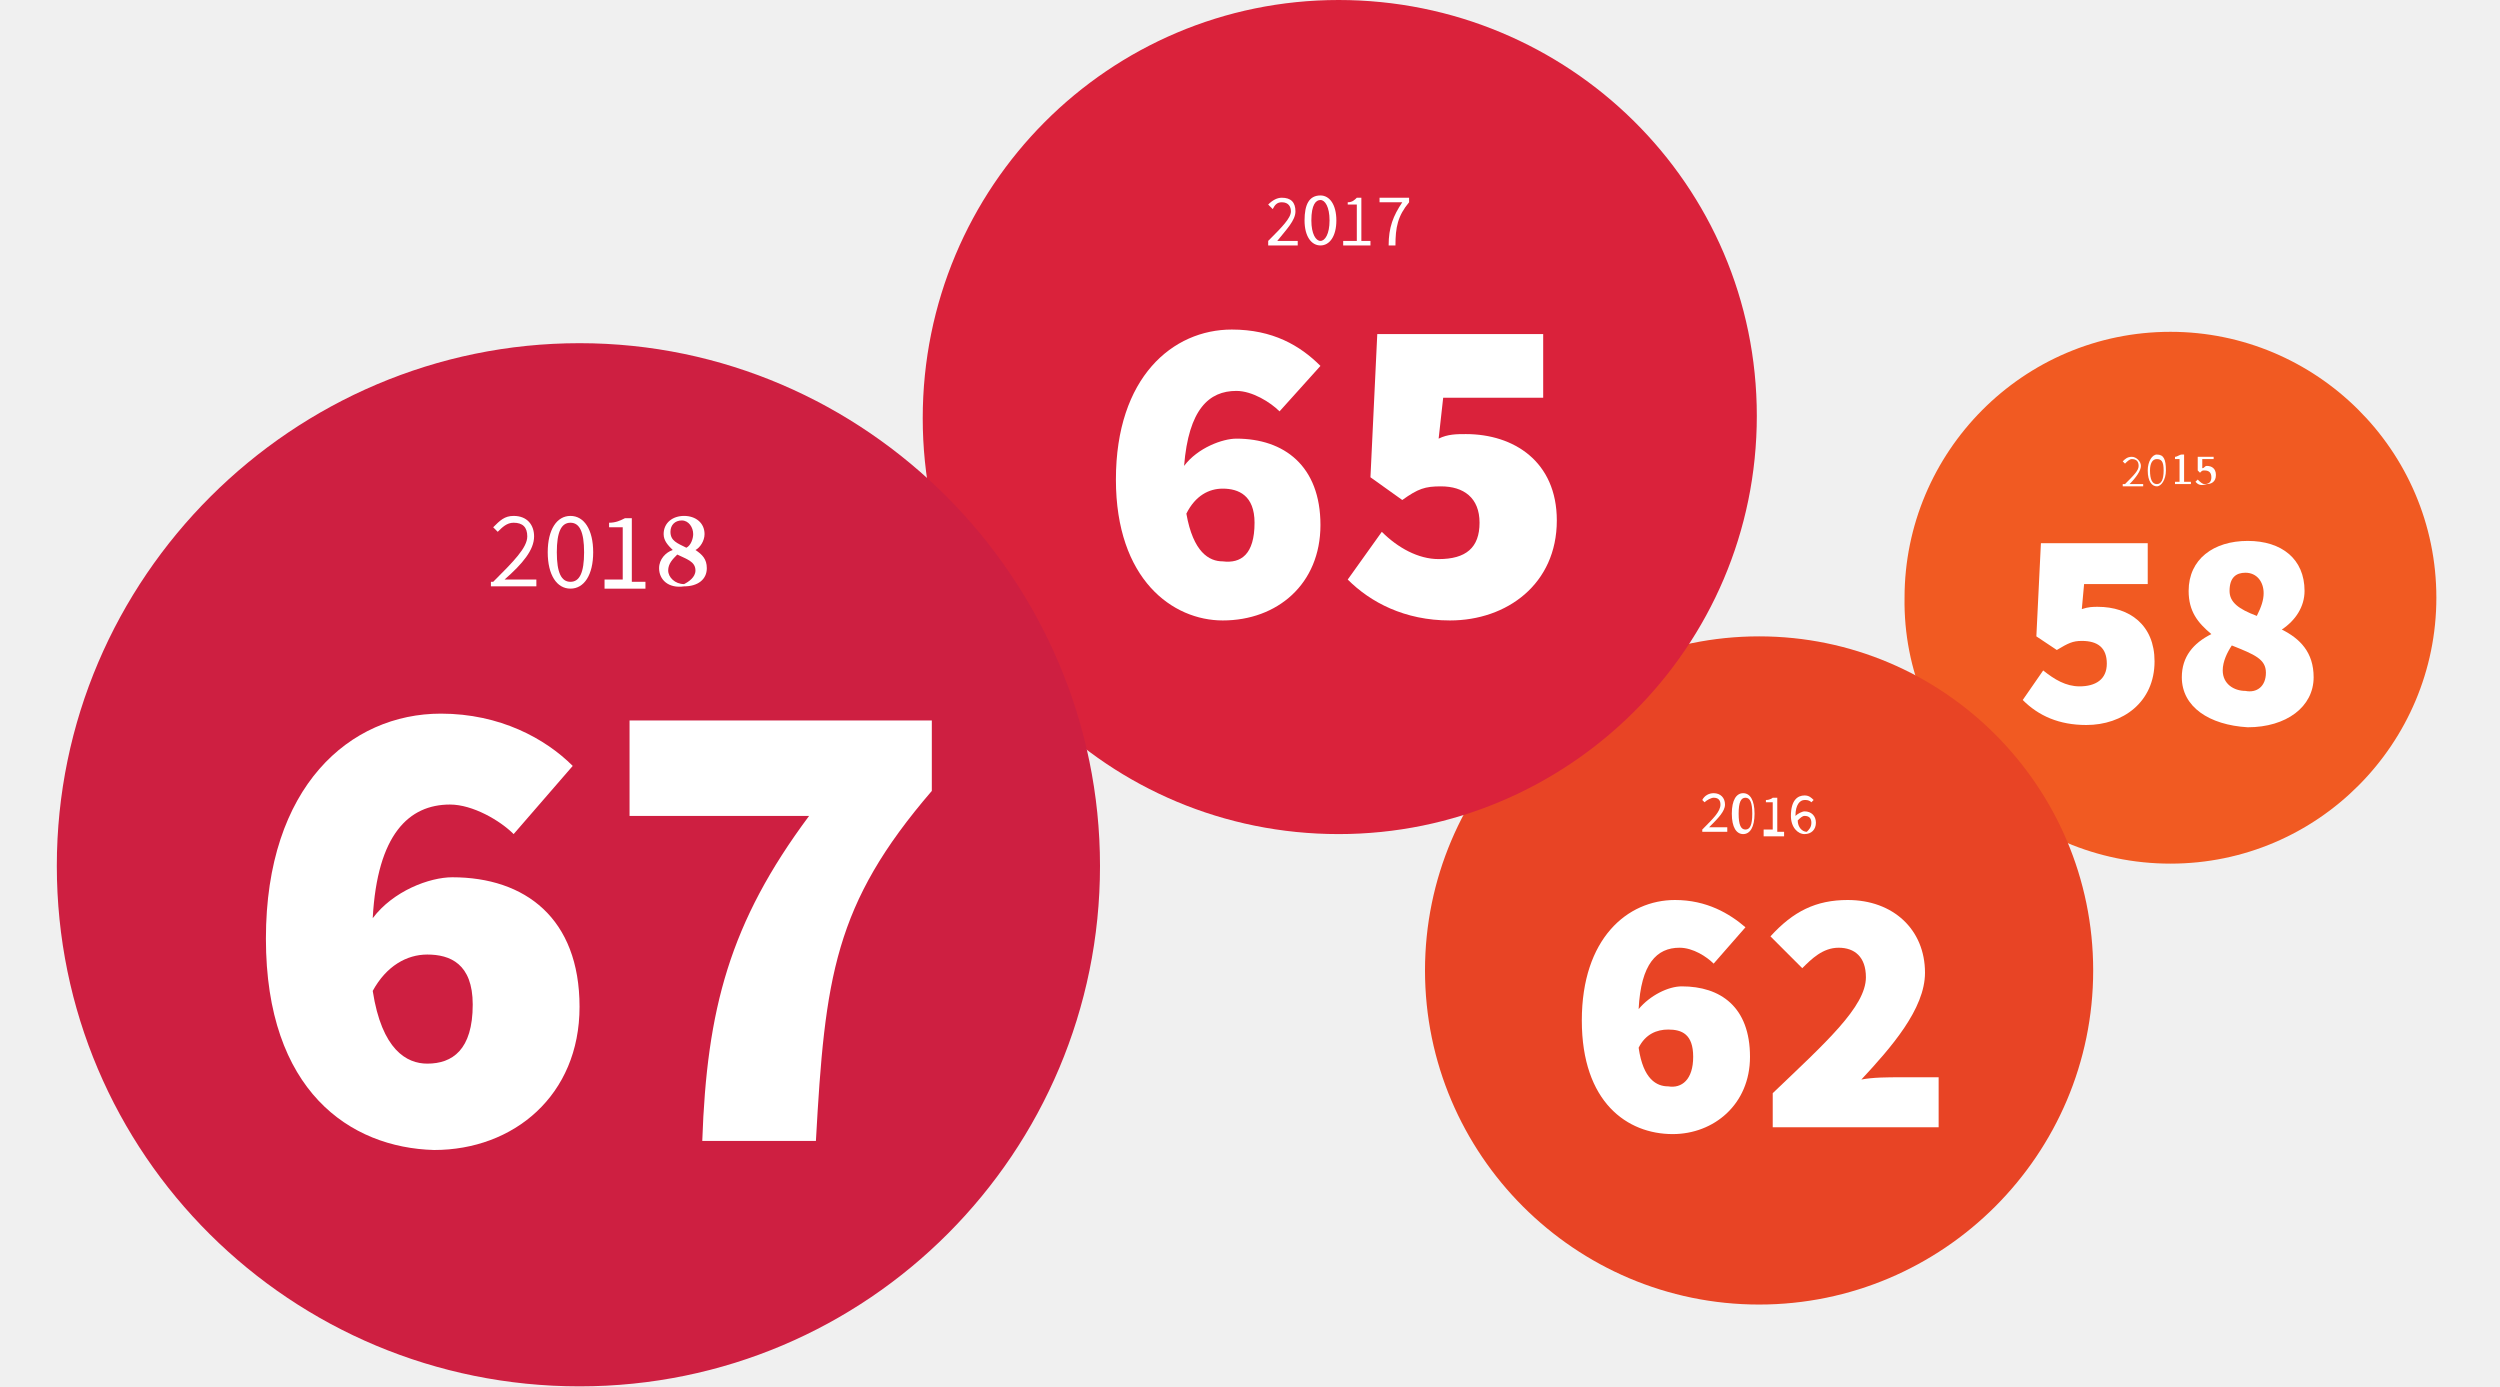
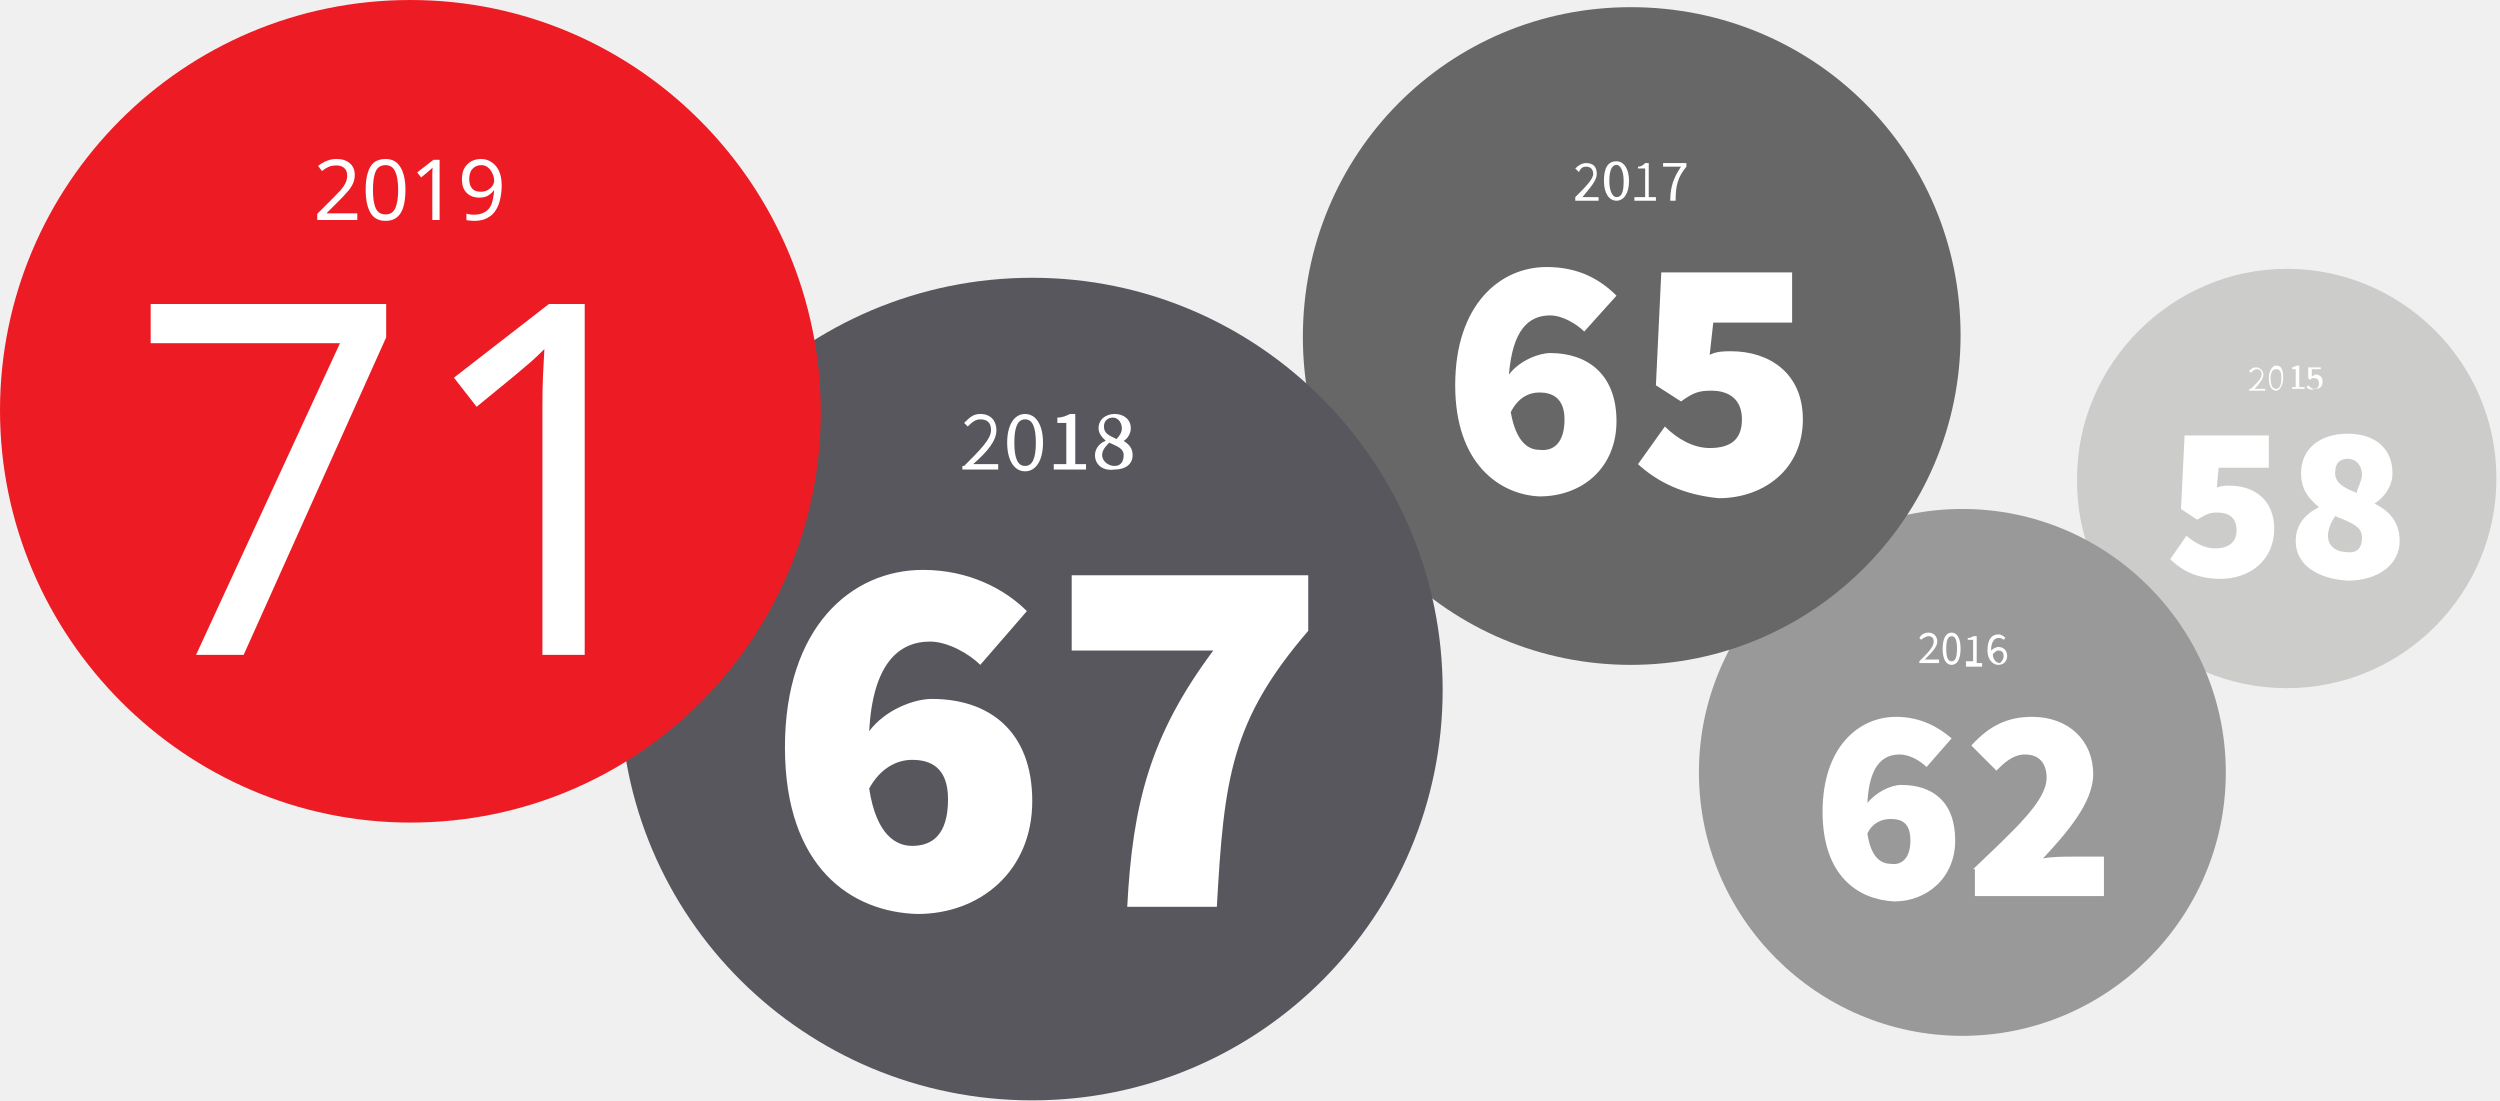
- <svg xmlns="http://www.w3.org/2000/svg" xmlns:xlink="http://www.w3.org/1999/xlink" version="1.1" id="Layer_1" x="0px" y="0px" viewBox="0 0 110 61" style="enable-background:new 0 0 110 61;" xml:space="preserve">
+ <svg xmlns="http://www.w3.org/2000/svg" xmlns:xlink="http://www.w3.org/1999/xlink" version="1.1" id="Layer_1" x="0px" y="0px" viewBox="0 0 139.5 61.4" style="enable-background:new 0 0 139.5 61.4;" xml:space="preserve">
  <style type="text/css">
- 	.st0{clip-path:url(#SVGID_2_);fill:#F15A22;}
+ 	.st0{clip-path:url(#SVGID_2_);fill:#CCCCCB;}
	.st1{fill:#FFFFFF;}
- 	.st2{clip-path:url(#SVGID_4_);fill:#E84425;}
- 	.st3{clip-path:url(#SVGID_6_);fill:#DA223B;}
- 	.st4{clip-path:url(#SVGID_8_);fill:#CE1F41;}
+ 	.st2{clip-path:url(#SVGID_4_);fill:#999999;}
+ 	.st3{clip-path:url(#SVGID_6_);fill:#666766;}
+ 	.st4{clip-path:url(#SVGID_8_);fill:#57575D;}
+ 	.st5{fill:#ED1C24;}
+ 	.st6{font-family:'Raleway-Black';}
+ 	.st7{font-size:27.428px;}
+ 	.st8{font-family:'Raleway-Medium';}
+ 	.st9{font-size:4.697px;}
</style>
  <g>
-     <defs>
-       <rect id="SVGID_1_" x="2.5" width="104.7" height="61" />
-     </defs>
-     <clipPath id="SVGID_2_">
-       <use xlink:href="#SVGID_1_" style="overflow:visible;" />
-     </clipPath>
-     <path class="st0" d="M95.5,38c6.5,0,11.7-5.3,11.7-11.7c0-6.5-5.3-11.7-11.7-11.7c-6.5,0-11.7,5.3-11.7,11.7   C83.7,32.7,89,38,95.5,38" />
+     <g>
+       <defs>
+         <rect id="SVGID_1_" x="34.6" y="0.4" width="104.7" height="61" />
+       </defs>
+       <clipPath id="SVGID_2_">
+         <use xlink:href="#SVGID_1_" style="overflow:visible;" />
+       </clipPath>
+       <path class="st0" d="M127.6,38.4c6.5,0,11.7-5.3,11.7-11.7c0-6.5-5.3-11.7-11.7-11.7s-11.7,5.3-11.7,11.7    C115.8,33.1,121.1,38.4,127.6,38.4" />
+     </g>
+     <g>
+       <path class="st1" d="M121.1,31.2l0.9-1.3c0.5,0.4,1,0.7,1.6,0.7c0.7,0,1.2-0.3,1.2-1c0-0.7-0.4-1-1.1-1c-0.4,0-0.6,0.1-1.1,0.4    l-0.9-0.6l0.2-4.1h4.7v1.8h-2.8l-0.1,1.1c0.3-0.1,0.5-0.1,0.7-0.1c1.4,0,2.5,0.8,2.5,2.4c0,1.8-1.4,2.8-3,2.8    C122.7,32.3,121.8,31.9,121.1,31.2z" />
+       <path class="st1" d="M128.1,30.2c0-0.9,0.5-1.5,1.3-1.9v0c-0.6-0.5-1-1-1-1.9c0-1.4,1.1-2.2,2.6-2.2c1.5,0,2.5,0.8,2.5,2.2    c0,0.7-0.4,1.3-1,1.7v0c0.8,0.4,1.4,1,1.4,2.1c0,1.3-1.2,2.2-2.9,2.2C129.3,32.3,128.1,31.5,128.1,30.2z M131.8,30    c0-0.6-0.5-0.8-1.5-1.2c-0.2,0.3-0.4,0.7-0.4,1.1c0,0.6,0.5,0.9,1,0.9C131.5,30.9,131.8,30.6,131.8,30z M131.8,26.5    c0-0.5-0.3-0.9-0.8-0.9c-0.4,0-0.7,0.2-0.7,0.8c0,0.5,0.4,0.8,1.2,1.1C131.6,27.1,131.8,26.8,131.8,26.5z" />
+     </g>
+     <g>
+       <path class="st1" d="M125.6,21.7c0.4-0.4,0.6-0.6,0.6-0.8c0-0.2-0.1-0.3-0.3-0.3c-0.1,0-0.2,0.1-0.3,0.2l-0.1-0.1    c0.1-0.1,0.2-0.2,0.4-0.2c0.2,0,0.4,0.2,0.4,0.4c0,0.2-0.2,0.5-0.5,0.8c0.1,0,0.2,0,0.2,0h0.4v0.1h-0.9V21.7z" />
+       <path class="st1" d="M126.6,21.1c0-0.4,0.2-0.7,0.4-0.7c0.3,0,0.4,0.2,0.4,0.7c0,0.4-0.2,0.7-0.4,0.7    C126.8,21.8,126.6,21.6,126.6,21.1z M127.3,21.1c0-0.4-0.1-0.5-0.3-0.5c-0.2,0-0.3,0.2-0.3,0.5c0,0.4,0.1,0.6,0.3,0.6    C127.2,21.7,127.3,21.5,127.3,21.1z" />
+       <path class="st1" d="M127.8,21.6h0.3v-1h-0.2v-0.1c0.1,0,0.2-0.1,0.3-0.1h0.1v1.2h0.3v0.1h-0.7V21.6z" />
+       <path class="st1" d="M128.7,21.6l0.1-0.1c0.1,0.1,0.2,0.2,0.3,0.2c0.2,0,0.3-0.1,0.3-0.3c0-0.2-0.1-0.3-0.3-0.3    c-0.1,0-0.1,0-0.2,0.1l-0.1-0.1l0-0.6h0.7v0.1H129l0,0.4c0.1,0,0.1-0.1,0.2-0.1c0.2,0,0.4,0.1,0.4,0.4s-0.2,0.4-0.4,0.4    C128.9,21.8,128.8,21.7,128.7,21.6z" />
+     </g>
+     <g>
+       <defs>
+         <rect id="SVGID_3_" x="34.6" y="0.4" width="104.7" height="61" />
+       </defs>
+       <clipPath id="SVGID_4_">
+         <use xlink:href="#SVGID_3_" style="overflow:visible;" />
+       </clipPath>
+       <path class="st2" d="M109.5,57.8c8.1,0,14.7-6.6,14.7-14.7c0-8.1-6.6-14.7-14.7-14.7S94.8,35,94.8,43.1    C94.8,51.2,101.4,57.8,109.5,57.8" />
+     </g>
+     <g>
+       <path class="st1" d="M101.7,45.3c0-3.6,2-5.3,4.1-5.3c1.4,0,2.4,0.6,3.1,1.2l-1.4,1.6c-0.3-0.3-0.9-0.7-1.5-0.7    c-1,0-1.7,0.7-1.8,2.7c0.5-0.6,1.3-1,1.9-1c1.7,0,3,0.9,3,3.1c0,2.1-1.6,3.4-3.4,3.4C103.7,50.2,101.7,48.9,101.7,45.3z     M106.6,46.9c0-1-0.5-1.2-1.1-1.2c-0.5,0-1,0.2-1.3,0.8c0.2,1.4,0.8,1.7,1.3,1.7C106.1,48.3,106.6,47.9,106.6,46.9z" />
+       <path class="st1" d="M110.1,48.5c2.3-2.2,4.1-3.8,4.1-5.1c0-0.9-0.5-1.3-1.2-1.3c-0.7,0-1.2,0.5-1.6,0.9l-1.4-1.4    c1-1.1,2-1.6,3.4-1.6c2,0,3.4,1.3,3.4,3.2c0,1.6-1.5,3.3-2.8,4.7c0.5-0.1,1.2-0.1,1.7-0.1h1.7v2.2h-7.2V48.5z" />
+     </g>
+     <g>
+       <path class="st1" d="M107.1,36.9c0.5-0.5,0.8-0.8,0.8-1.1c0-0.2-0.1-0.3-0.3-0.3c-0.1,0-0.3,0.1-0.4,0.2l-0.1-0.1    c0.1-0.2,0.3-0.3,0.5-0.3c0.3,0,0.5,0.2,0.5,0.5c0,0.3-0.3,0.6-0.7,1c0.1,0,0.2,0,0.3,0h0.5v0.2h-1.1V36.9z" />
+       <path class="st1" d="M108.4,36.2c0-0.6,0.2-0.9,0.5-0.9c0.3,0,0.5,0.3,0.5,0.9c0,0.6-0.2,0.9-0.5,0.9    C108.6,37.1,108.4,36.8,108.4,36.2z M109.2,36.2c0-0.5-0.1-0.7-0.3-0.7c-0.2,0-0.3,0.2-0.3,0.7c0,0.5,0.1,0.7,0.3,0.7    C109.1,36.9,109.2,36.7,109.2,36.2z" />
+       <path class="st1" d="M109.7,36.9h0.4v-1.2h-0.3v-0.1c0.2,0,0.3-0.1,0.3-0.1h0.2v1.5h0.3v0.2h-0.9V36.9z" />
+       <path class="st1" d="M110.9,36.3c0-0.7,0.3-0.9,0.6-0.9c0.2,0,0.3,0.1,0.4,0.2l-0.1,0.1c-0.1-0.1-0.2-0.1-0.3-0.1    c-0.2,0-0.4,0.2-0.4,0.7c0.1-0.1,0.3-0.2,0.4-0.2c0.3,0,0.5,0.2,0.5,0.5c0,0.3-0.2,0.5-0.5,0.5C111.2,37.1,110.9,36.8,110.9,36.3z     M111.8,36.6c0-0.2-0.1-0.3-0.3-0.3c-0.1,0-0.2,0.1-0.3,0.2c0,0.3,0.2,0.5,0.4,0.5C111.7,36.9,111.8,36.8,111.8,36.6z" />
+     </g>
+     <g>
+       <defs>
+         <rect id="SVGID_5_" x="34.6" y="0.4" width="104.7" height="61" />
+       </defs>
+       <clipPath id="SVGID_6_">
+         <use xlink:href="#SVGID_5_" style="overflow:visible;" />
+       </clipPath>
+       <path class="st3" d="M91,37.1c10.1,0,18.4-8.2,18.4-18.4S101.2,0.4,91,0.4S72.7,8.6,72.7,18.8S80.9,37.1,91,37.1" />
+     </g>
+     <g>
+       <path class="st1" d="M81.2,21.5c0-4.5,2.5-6.6,5.1-6.6c1.8,0,3,0.7,3.9,1.6l-1.8,2c-0.4-0.4-1.2-0.9-1.9-0.9    c-1.2,0-2.1,0.8-2.3,3.3c0.6-0.8,1.7-1.2,2.3-1.2c2.1,0,3.7,1.2,3.7,3.8c0,2.6-1.9,4.2-4.3,4.2C83.7,27.6,81.2,25.9,81.2,21.5z     M87.3,23.4c0-1.2-0.7-1.5-1.4-1.5c-0.6,0-1.2,0.3-1.6,1.1c0.3,1.7,1,2.1,1.6,2.1C86.7,25.2,87.3,24.7,87.3,23.4z" />
+       <path class="st1" d="M91.4,25.9l1.5-2.1c0.7,0.7,1.6,1.2,2.5,1.2c1.2,0,1.8-0.5,1.8-1.6c0-1.1-0.7-1.6-1.7-1.6    c-0.7,0-1,0.1-1.7,0.6l-1.4-0.9l0.3-6.3h7.3v2.8h-4.4l-0.2,1.8c0.4-0.2,0.8-0.2,1.2-0.2c2.1,0,4,1.2,4,3.8c0,2.8-2.2,4.4-4.7,4.4    C93.9,27.6,92.5,26.9,91.4,25.9z" />
+     </g>
+     <g>
+       <path class="st1" d="M87.9,11c0.6-0.6,1-1,1-1.3c0-0.2-0.1-0.4-0.4-0.4c-0.2,0-0.3,0.1-0.4,0.3l-0.2-0.2c0.2-0.2,0.4-0.3,0.6-0.3    c0.4,0,0.6,0.2,0.6,0.6c0,0.4-0.4,0.8-0.8,1.3c0.1,0,0.2,0,0.3,0h0.6v0.2h-1.3V11z" />
+       <path class="st1" d="M89.5,10.1c0-0.7,0.2-1.1,0.7-1.1c0.4,0,0.7,0.4,0.7,1.1c0,0.7-0.3,1.1-0.7,1.1    C89.8,11.2,89.5,10.8,89.5,10.1z M90.6,10.1c0-0.6-0.2-0.9-0.4-0.9c-0.2,0-0.4,0.2-0.4,0.9c0,0.6,0.2,0.9,0.4,0.9    C90.5,11,90.6,10.7,90.6,10.1z" />
+       <path class="st1" d="M91.3,11h0.5V9.4h-0.4V9.3c0.2,0,0.3-0.1,0.4-0.2H92V11h0.4v0.2h-1.2V11z" />
+       <path class="st1" d="M93.8,9.3h-1V9.1h1.3v0.2c-0.5,0.6-0.6,1.1-0.6,1.9h-0.3C93.2,10.4,93.4,9.9,93.8,9.3z" />
+     </g>
+     <g>
+       <defs>
+         <rect id="SVGID_7_" x="34.6" y="0.4" width="104.7" height="61" />
+       </defs>
+       <clipPath id="SVGID_8_">
+         <use xlink:href="#SVGID_7_" style="overflow:visible;" />
+       </clipPath>
+       <path class="st4" d="M57.6,61.4c12.7,0,22.9-10.3,22.9-22.9S70.3,15.5,57.6,15.5S34.6,25.8,34.6,38.5S44.9,61.4,57.6,61.4" />
+     </g>
+     <g>
+       <path class="st1" d="M43.8,41.7c0-6.7,3.7-9.9,7.7-9.9c2.6,0,4.6,1.1,5.8,2.3l-2.6,3c-0.6-0.6-1.8-1.3-2.8-1.3    c-1.8,0-3.2,1.3-3.4,5c0.9-1.2,2.5-1.8,3.5-1.8c3.2,0,5.6,1.8,5.6,5.7s-2.9,6.3-6.4,6.3C47.5,50.9,43.8,48.4,43.8,41.7z     M52.9,44.6c0-1.8-1-2.2-2-2.2c-0.9,0-1.8,0.5-2.4,1.6c0.4,2.6,1.5,3.2,2.4,3.2C52,47.2,52.9,46.6,52.9,44.6z" />
+       <path class="st1" d="M67.7,36.3h-7.9v-4.2H73v3.1c-4.3,5-4.7,8.2-5.1,15.4h-5C63.2,44.8,64.2,41,67.7,36.3z" />
+     </g>
+     <g>
+       <path class="st1" d="M53.8,26c0.9-0.9,1.5-1.5,1.5-2c0-0.4-0.2-0.6-0.6-0.6c-0.3,0-0.5,0.2-0.7,0.4l-0.2-0.2    c0.3-0.3,0.5-0.5,0.9-0.5c0.6,0,0.9,0.4,0.9,0.9c0,0.6-0.5,1.2-1.3,1.9c0.2,0,0.4,0,0.5,0h0.9v0.3h-2V26z" />
+       <path class="st1" d="M56.2,24.7c0-1,0.4-1.6,1-1.6c0.6,0,1,0.6,1,1.6s-0.4,1.6-1,1.6C56.6,26.3,56.2,25.7,56.2,24.7z M57.8,24.7    c0-0.9-0.2-1.3-0.6-1.3c-0.4,0-0.6,0.4-0.6,1.3s0.2,1.3,0.6,1.3C57.6,26,57.8,25.6,57.8,24.7z" />
+       <path class="st1" d="M58.8,25.9h0.7v-2.3H59v-0.3c0.3,0,0.5-0.1,0.7-0.2h0.3v2.8h0.6v0.3h-1.8V25.9z" />
+       <path class="st1" d="M61.1,25.4c0-0.4,0.3-0.7,0.6-0.8v0c-0.2-0.2-0.4-0.4-0.4-0.7c0-0.5,0.4-0.8,0.9-0.8c0.5,0,0.9,0.3,0.9,0.8    c0,0.3-0.2,0.6-0.4,0.7v0c0.3,0.2,0.5,0.4,0.5,0.8c0,0.5-0.4,0.8-1,0.8C61.5,26.3,61.1,25.9,61.1,25.4z M62.7,25.4    c0-0.4-0.4-0.5-0.8-0.7c-0.2,0.2-0.4,0.4-0.4,0.7c0,0.3,0.3,0.6,0.7,0.6C62.5,26,62.7,25.8,62.7,25.4z M62.6,23.9    c0-0.3-0.2-0.6-0.5-0.6c-0.3,0-0.5,0.2-0.5,0.5c0,0.4,0.3,0.5,0.7,0.7C62.5,24.3,62.6,24.1,62.6,23.9z" />
+     </g>
  </g>
  <g>
-     <path class="st1" d="M89,30.8l0.9-1.3c0.5,0.4,1,0.7,1.6,0.7c0.7,0,1.2-0.3,1.2-1c0-0.7-0.4-1-1.1-1c-0.4,0-0.6,0.1-1.1,0.4   l-0.9-0.6l0.2-4.1h4.7v1.8h-2.8l-0.1,1.1c0.3-0.1,0.5-0.1,0.7-0.1c1.4,0,2.5,0.8,2.5,2.4c0,1.8-1.4,2.8-3,2.8   C90.6,31.9,89.7,31.5,89,30.8z" />
-     <path class="st1" d="M96,29.8c0-0.9,0.5-1.5,1.3-1.9v0c-0.6-0.5-1-1-1-1.9c0-1.4,1.1-2.2,2.6-2.2c1.5,0,2.5,0.8,2.5,2.2   c0,0.7-0.4,1.3-1,1.7v0c0.8,0.4,1.4,1,1.4,2.1c0,1.3-1.2,2.2-2.9,2.2C97.2,31.9,96,31.1,96,29.8z M99.7,29.6c0-0.6-0.5-0.8-1.5-1.2   c-0.2,0.3-0.4,0.7-0.4,1.1c0,0.6,0.5,0.9,1,0.9C99.3,30.5,99.7,30.2,99.7,29.6z M99.6,26.1c0-0.5-0.3-0.9-0.8-0.9   c-0.4,0-0.7,0.2-0.7,0.8c0,0.5,0.4,0.8,1.2,1.1C99.5,26.7,99.6,26.4,99.6,26.1z" />
-   </g>
-   <g>
-     <path class="st1" d="M93.5,21.3c0.4-0.4,0.6-0.6,0.6-0.8c0-0.2-0.1-0.3-0.3-0.3c-0.1,0-0.2,0.1-0.3,0.2l-0.1-0.1   c0.1-0.1,0.2-0.2,0.4-0.2c0.2,0,0.4,0.2,0.4,0.4c0,0.2-0.2,0.5-0.5,0.8c0.1,0,0.2,0,0.2,0h0.4v0.1h-0.9V21.3z" />
-     <path class="st1" d="M94.5,20.7c0-0.4,0.2-0.7,0.4-0.7c0.3,0,0.4,0.2,0.4,0.7c0,0.4-0.2,0.7-0.4,0.7C94.7,21.4,94.5,21.2,94.5,20.7   z M95.2,20.7c0-0.4-0.1-0.5-0.3-0.5c-0.2,0-0.3,0.2-0.3,0.5c0,0.4,0.1,0.6,0.3,0.6C95.1,21.3,95.2,21.1,95.2,20.7z" />
-     <path class="st1" d="M95.6,21.2h0.3v-1h-0.2v-0.1c0.1,0,0.2-0.1,0.3-0.1h0.1v1.2h0.3v0.1h-0.7V21.2z" />
-     <path class="st1" d="M96.6,21.2l0.1-0.1c0.1,0.1,0.2,0.2,0.3,0.2c0.2,0,0.3-0.1,0.3-0.3c0-0.2-0.1-0.3-0.3-0.3   c-0.1,0-0.1,0-0.2,0.1l-0.1-0.1l0-0.6h0.7v0.1h-0.5l0,0.4c0.1,0,0.1-0.1,0.2-0.1c0.2,0,0.4,0.1,0.4,0.4s-0.2,0.4-0.4,0.4   C96.8,21.4,96.7,21.3,96.6,21.2z" />
-   </g>
-   <g>
-     <defs>
-       <rect id="SVGID_3_" x="2.5" width="104.7" height="61" />
-     </defs>
-     <clipPath id="SVGID_4_">
-       <use xlink:href="#SVGID_3_" style="overflow:visible;" />
-     </clipPath>
-     <path class="st2" d="M77.4,57.4c8.1,0,14.7-6.6,14.7-14.7c0-8.1-6.6-14.7-14.7-14.7s-14.7,6.6-14.7,14.7   C62.7,50.8,69.3,57.4,77.4,57.4" />
-   </g>
-   <g>
-     <path class="st1" d="M69.6,44.9c0-3.6,2-5.3,4.1-5.3c1.4,0,2.4,0.6,3.1,1.2l-1.4,1.6c-0.3-0.3-0.9-0.7-1.5-0.7   c-1,0-1.7,0.7-1.8,2.7c0.5-0.6,1.3-1,1.9-1c1.7,0,3,0.9,3,3.1c0,2.1-1.6,3.4-3.4,3.4C71.6,49.9,69.6,48.5,69.6,44.9z M74.5,46.5   c0-1-0.5-1.2-1.1-1.2c-0.5,0-1,0.2-1.3,0.8c0.2,1.4,0.8,1.7,1.3,1.7C74,47.9,74.5,47.5,74.5,46.5z" />
-     <path class="st1" d="M78,48.1c2.3-2.2,4.1-3.8,4.1-5.1c0-0.9-0.5-1.3-1.2-1.3c-0.7,0-1.2,0.5-1.6,0.9l-1.4-1.4c1-1.1,2-1.6,3.4-1.6   c2,0,3.4,1.3,3.4,3.2c0,1.6-1.5,3.3-2.8,4.7c0.5-0.1,1.2-0.1,1.7-0.1h1.7v2.2H78V48.1z" />
-   </g>
-   <g>
-     <path class="st1" d="M74.9,36.5c0.5-0.5,0.8-0.8,0.8-1.1c0-0.2-0.1-0.3-0.3-0.3c-0.1,0-0.3,0.1-0.4,0.2l-0.1-0.1   c0.1-0.2,0.3-0.3,0.5-0.3c0.3,0,0.5,0.2,0.5,0.5c0,0.3-0.3,0.6-0.7,1c0.1,0,0.2,0,0.3,0H76v0.2h-1.1V36.5z" />
-     <path class="st1" d="M76.2,35.8c0-0.6,0.2-0.9,0.5-0.9c0.3,0,0.5,0.3,0.5,0.9c0,0.6-0.2,0.9-0.5,0.9C76.4,36.7,76.2,36.4,76.2,35.8   z M77.1,35.8c0-0.5-0.1-0.7-0.3-0.7c-0.2,0-0.3,0.2-0.3,0.7c0,0.5,0.1,0.7,0.3,0.7C77,36.5,77.1,36.3,77.1,35.8z" />
-     <path class="st1" d="M77.6,36.5H78v-1.2h-0.3v-0.1c0.2,0,0.3-0.1,0.3-0.1h0.2v1.5h0.3v0.2h-0.9V36.5z" />
-     <path class="st1" d="M78.8,35.9c0-0.7,0.3-0.9,0.6-0.9c0.2,0,0.3,0.1,0.4,0.2l-0.1,0.1c-0.1-0.1-0.2-0.1-0.3-0.1   c-0.2,0-0.4,0.2-0.4,0.7c0.1-0.1,0.3-0.2,0.4-0.2c0.3,0,0.5,0.2,0.5,0.5c0,0.3-0.2,0.5-0.5,0.5C79.1,36.7,78.8,36.4,78.8,35.9z    M79.7,36.2c0-0.2-0.1-0.3-0.3-0.3c-0.1,0-0.2,0.1-0.3,0.2c0,0.3,0.2,0.5,0.4,0.5C79.6,36.5,79.7,36.4,79.7,36.2z" />
-   </g>
-   <g>
-     <defs>
-       <rect id="SVGID_5_" x="2.5" width="104.7" height="61" />
-     </defs>
-     <clipPath id="SVGID_6_">
-       <use xlink:href="#SVGID_5_" style="overflow:visible;" />
-     </clipPath>
-     <path class="st3" d="M58.9,36.7c10.1,0,18.4-8.2,18.4-18.4S69,0,58.9,0S40.6,8.2,40.6,18.4S48.8,36.7,58.9,36.7" />
-   </g>
-   <g>
-     <path class="st1" d="M49.1,21.1c0-4.5,2.5-6.6,5.1-6.6c1.8,0,3,0.7,3.9,1.6l-1.8,2c-0.4-0.4-1.2-0.9-1.9-0.9   c-1.2,0-2.1,0.8-2.3,3.3c0.6-0.8,1.7-1.2,2.3-1.2c2.1,0,3.7,1.2,3.7,3.8c0,2.6-1.9,4.2-4.3,4.2C51.6,27.3,49.1,25.5,49.1,21.1z    M55.2,23c0-1.2-0.7-1.5-1.4-1.5c-0.6,0-1.2,0.3-1.6,1.1c0.3,1.7,1,2.1,1.6,2.1C54.6,24.8,55.2,24.4,55.2,23z" />
-     <path class="st1" d="M59.3,25.5l1.5-2.1c0.7,0.7,1.6,1.2,2.5,1.2c1.2,0,1.8-0.5,1.8-1.6c0-1.1-0.7-1.6-1.7-1.6   c-0.7,0-1,0.1-1.7,0.6L60.3,21l0.3-6.3h7.3v2.8h-4.4l-0.2,1.8c0.4-0.2,0.8-0.2,1.2-0.2c2.1,0,4,1.2,4,3.8c0,2.8-2.2,4.4-4.7,4.4   C61.8,27.3,60.3,26.5,59.3,25.5z" />
-   </g>
-   <g>
-     <path class="st1" d="M55.8,10.6c0.6-0.6,1-1,1-1.3c0-0.2-0.1-0.4-0.4-0.4c-0.2,0-0.3,0.1-0.4,0.3L55.8,9c0.2-0.2,0.4-0.3,0.6-0.3   c0.4,0,0.6,0.2,0.6,0.6c0,0.4-0.4,0.8-0.8,1.3c0.1,0,0.2,0,0.3,0h0.6v0.2h-1.3V10.6z" />
-     <path class="st1" d="M57.4,9.7c0-0.7,0.2-1.1,0.7-1.1c0.4,0,0.7,0.4,0.7,1.1c0,0.7-0.3,1.1-0.7,1.1C57.7,10.8,57.4,10.4,57.4,9.7z    M58.5,9.7c0-0.6-0.2-0.9-0.4-0.9c-0.2,0-0.4,0.2-0.4,0.9c0,0.6,0.2,0.9,0.4,0.9C58.3,10.6,58.5,10.3,58.5,9.7z" />
-     <path class="st1" d="M59.2,10.6h0.5V9h-0.4V8.9c0.2,0,0.3-0.1,0.4-0.2h0.2v1.9h0.4v0.2h-1.2V10.6z" />
-     <path class="st1" d="M61.7,8.9h-1V8.7H62v0.2c-0.5,0.6-0.6,1.1-0.6,1.9h-0.3C61.1,10,61.3,9.5,61.7,8.9z" />
-   </g>
-   <g>
-     <defs>
-       <rect id="SVGID_7_" x="2.5" width="104.7" height="61" />
-     </defs>
-     <clipPath id="SVGID_8_">
-       <use xlink:href="#SVGID_7_" style="overflow:visible;" />
-     </clipPath>
-     <path class="st4" d="M25.5,61c12.7,0,22.9-10.3,22.9-22.9S38.1,15.1,25.5,15.1S2.5,25.4,2.5,38.1S12.8,61,25.5,61" />
-   </g>
-   <g>
-     <path class="st1" d="M11.7,41.3c0-6.7,3.7-9.9,7.7-9.9c2.6,0,4.6,1.1,5.8,2.3l-2.6,3c-0.6-0.6-1.8-1.3-2.8-1.3   c-1.8,0-3.2,1.3-3.4,5c0.9-1.2,2.5-1.8,3.5-1.8c3.2,0,5.6,1.8,5.6,5.7s-2.9,6.3-6.4,6.3C15.4,50.5,11.7,48,11.7,41.3z M20.8,44.2   c0-1.8-1-2.2-2-2.2c-0.9,0-1.8,0.5-2.4,1.6c0.4,2.6,1.5,3.2,2.4,3.2C19.9,46.8,20.8,46.2,20.8,44.2z" />
-     <path class="st1" d="M35.6,35.9h-7.9v-4.2h13.3v3.1c-4.3,5-4.7,8.2-5.1,15.4h-5C31.1,44.4,32.1,40.6,35.6,35.9z" />
-   </g>
-   <g>
-     <path class="st1" d="M21.7,25.6c0.9-0.9,1.5-1.5,1.5-2c0-0.4-0.2-0.6-0.6-0.6c-0.3,0-0.5,0.2-0.7,0.4l-0.2-0.2   c0.3-0.3,0.5-0.5,0.9-0.5c0.6,0,0.9,0.4,0.9,0.9c0,0.6-0.5,1.2-1.3,1.9c0.2,0,0.4,0,0.5,0h0.9v0.3h-2V25.6z" />
-     <path class="st1" d="M24.1,24.3c0-1,0.4-1.6,1-1.6c0.6,0,1,0.6,1,1.6s-0.4,1.6-1,1.6C24.5,25.9,24.1,25.3,24.1,24.3z M25.7,24.3   c0-0.9-0.2-1.3-0.6-1.3c-0.4,0-0.6,0.4-0.6,1.3s0.2,1.3,0.6,1.3C25.5,25.6,25.7,25.2,25.7,24.3z" />
-     <path class="st1" d="M26.7,25.5h0.7v-2.3h-0.6V23c0.3,0,0.5-0.1,0.7-0.2h0.3v2.8h0.6v0.3h-1.8V25.5z" />
-     <path class="st1" d="M29,25c0-0.4,0.3-0.7,0.6-0.8v0c-0.2-0.2-0.4-0.4-0.4-0.7c0-0.5,0.4-0.8,0.9-0.8c0.5,0,0.9,0.3,0.9,0.8   c0,0.3-0.2,0.6-0.4,0.7v0c0.3,0.2,0.5,0.4,0.5,0.8c0,0.5-0.4,0.8-1,0.8C29.4,25.9,29,25.5,29,25z M30.6,25.1c0-0.4-0.4-0.5-0.8-0.7   c-0.2,0.2-0.4,0.4-0.4,0.7c0,0.3,0.3,0.6,0.7,0.6C30.3,25.6,30.6,25.4,30.6,25.1z M30.5,23.5c0-0.3-0.2-0.6-0.5-0.6   c-0.3,0-0.5,0.2-0.5,0.5c0,0.4,0.3,0.5,0.7,0.7C30.4,24,30.5,23.7,30.5,23.5z" />
+     <path class="st5" d="M22.9,45.9c12.7,0,22.9-10.3,22.9-22.9S35.6,0,22.9,0S0,10.3,0,22.9S10.3,45.9,22.9,45.9" />
+     <text transform="matrix(1 0 0 1 7.2046 36.5426)" class="st1 st6 st7">71</text>
+     <text transform="matrix(1 0 0 1 17.4829 12.2774)" class="st1 st8 st9">2019</text>
  </g>
</svg>
